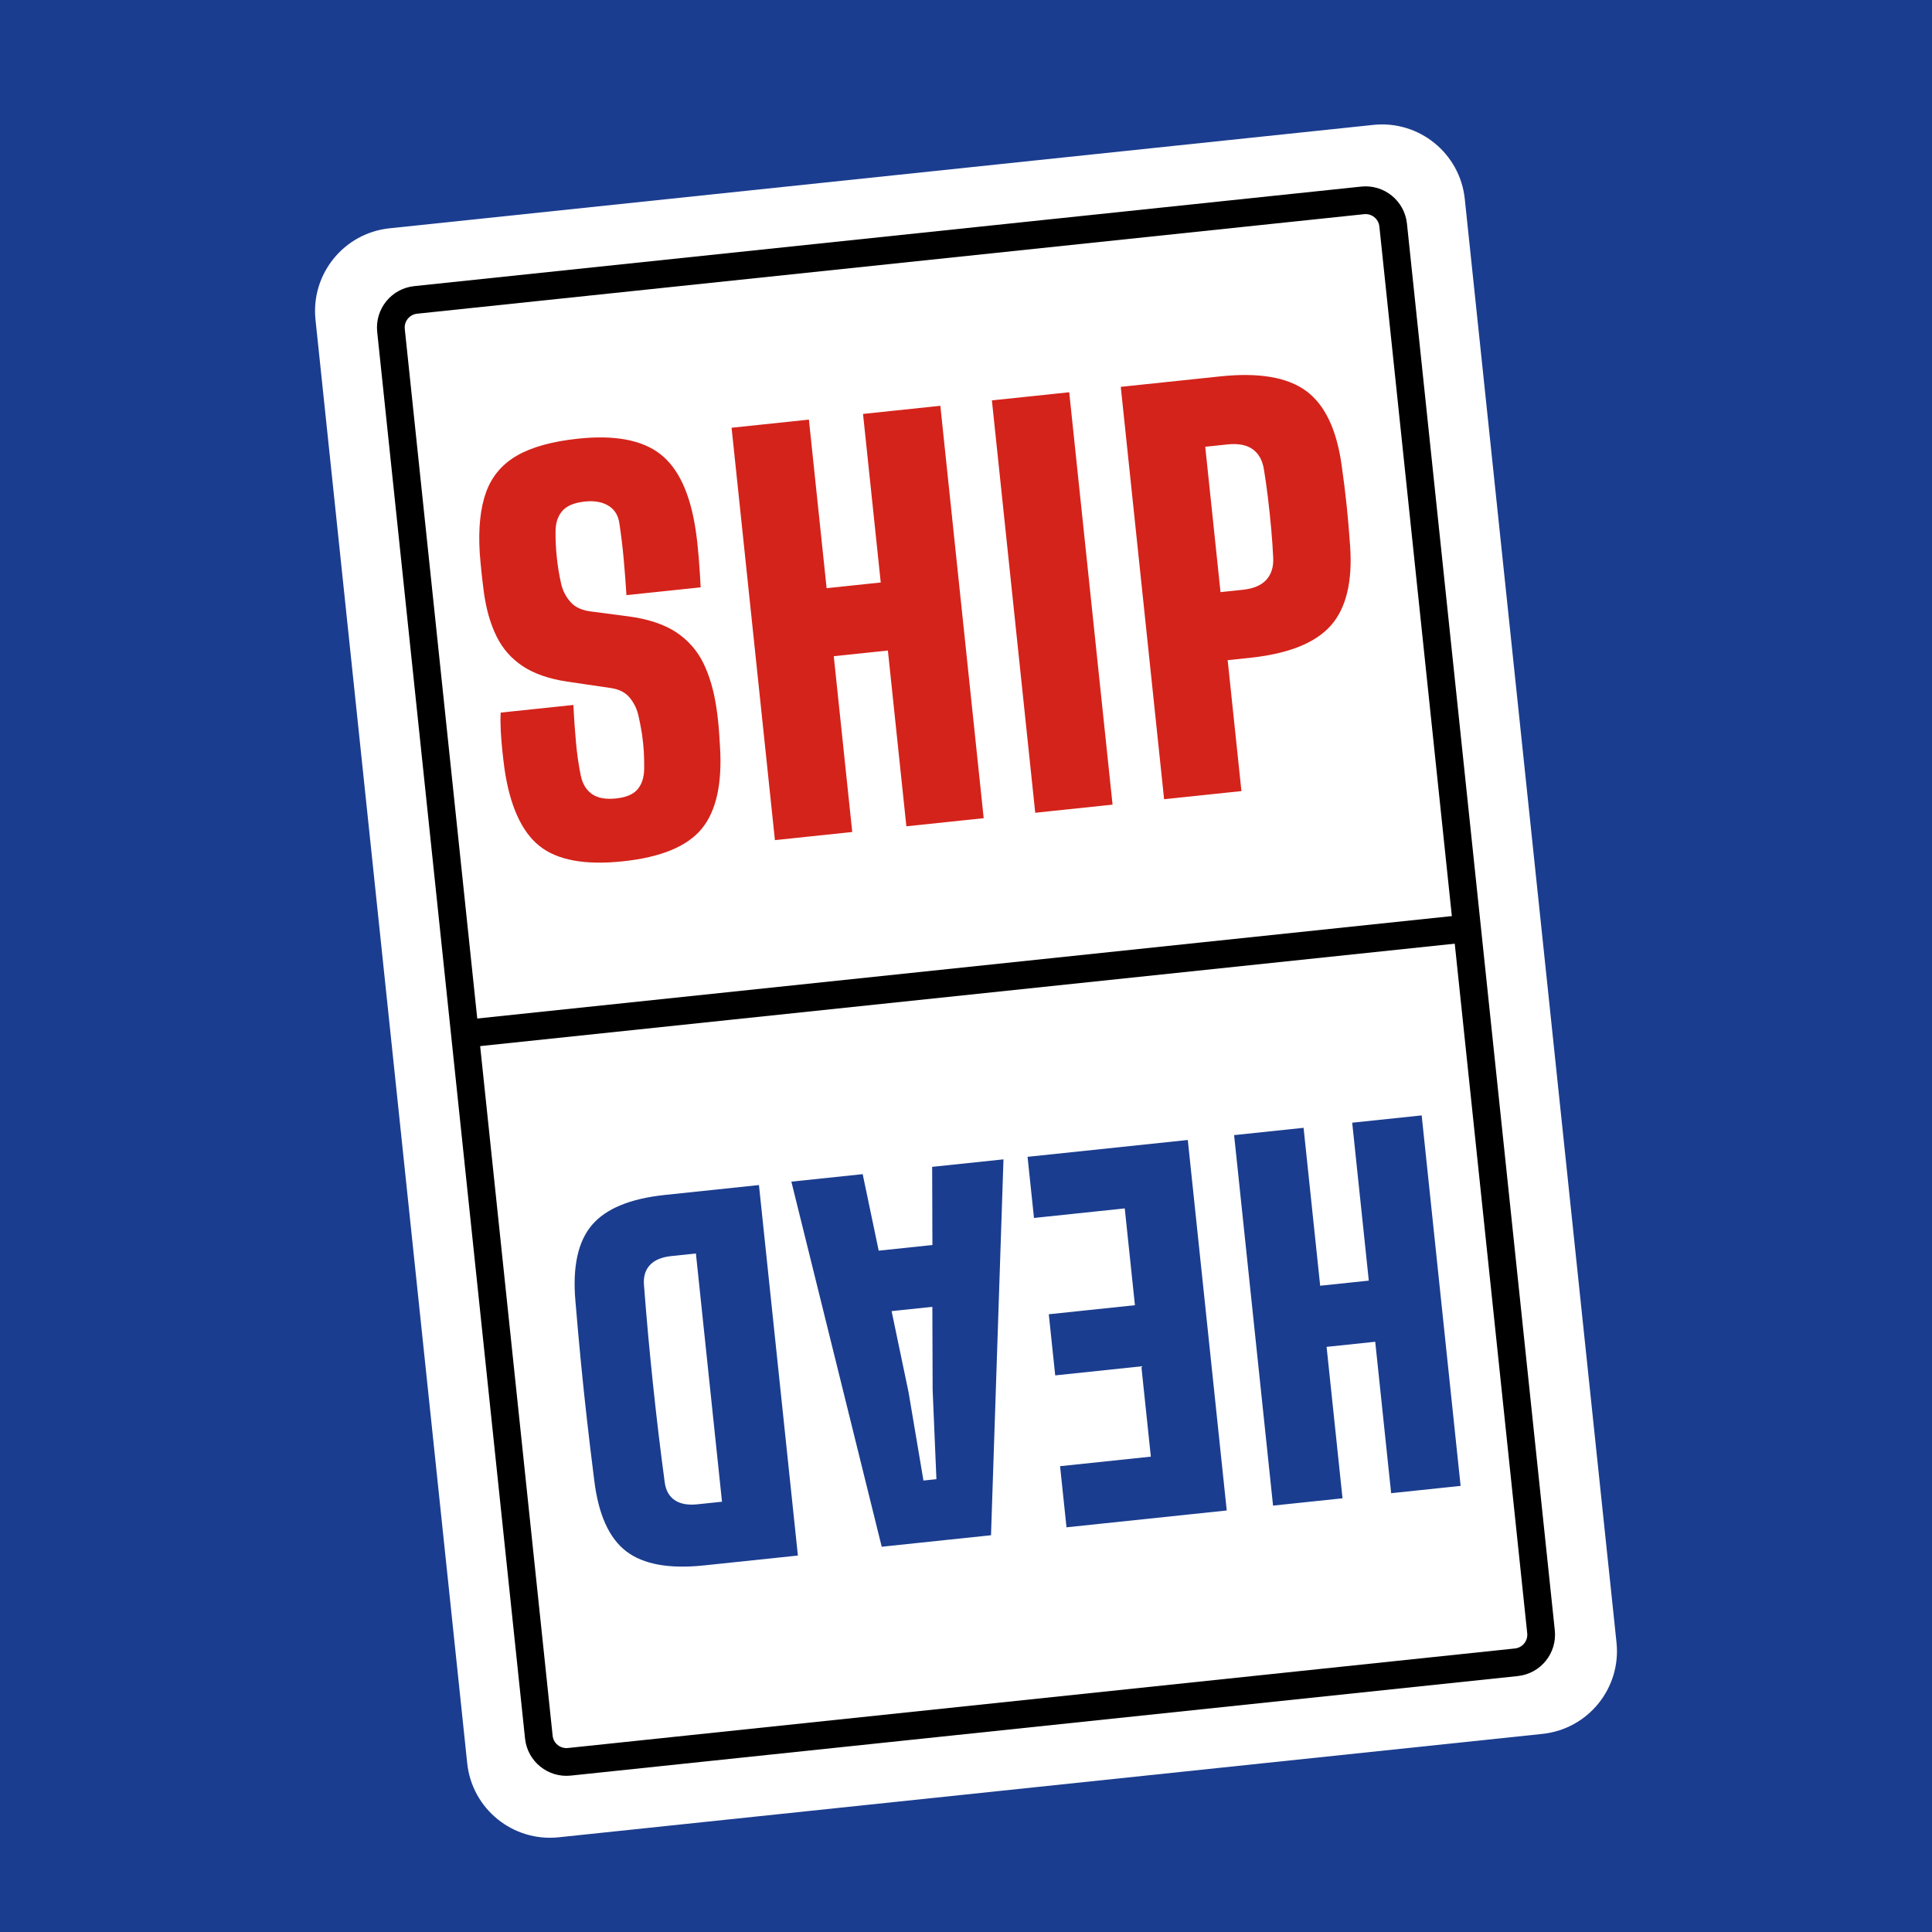
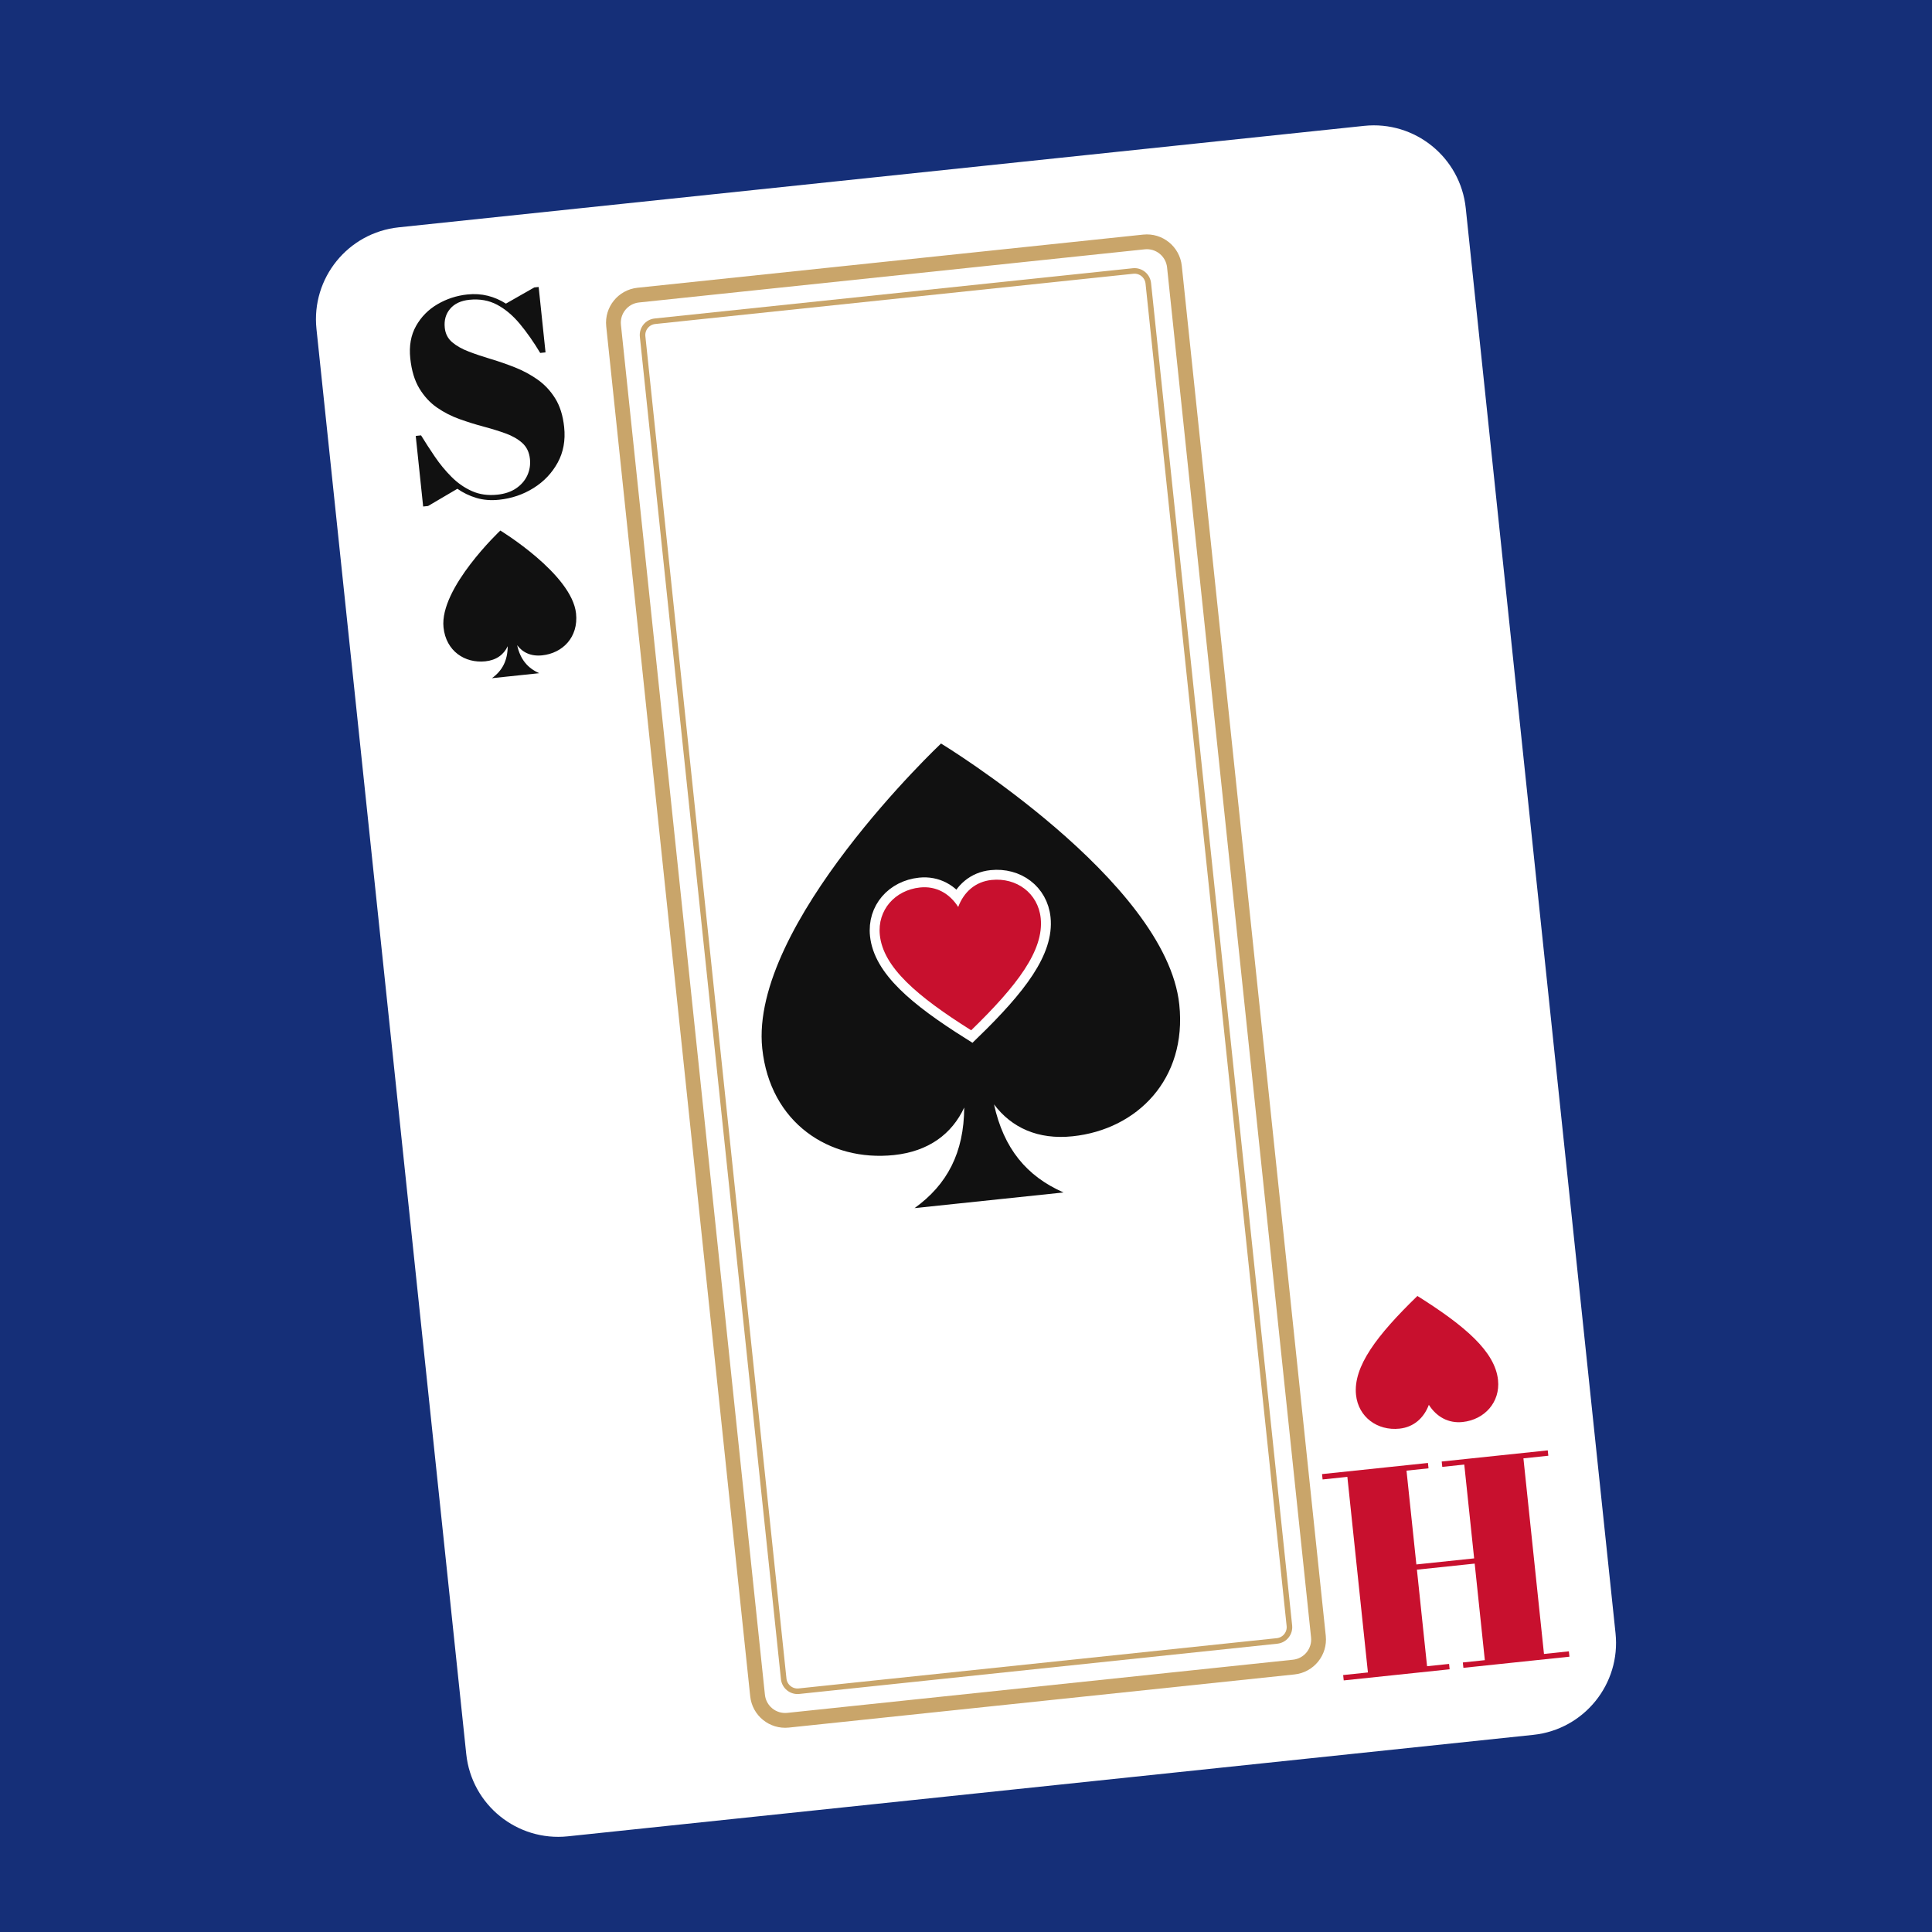
<svg xmlns="http://www.w3.org/2000/svg" viewBox="0 0 1024 1024">
-   <rect width="1024" height="1024" fill="#1b3d8f" />
+   <rect width="1024" height="1024" fill="#152f78" />
  <g transform="translate(512 520) rotate(-6) scale(2.45) translate(-125 -175)">
-     <rect width="250" height="350" rx="18" fill="#ffffff" />
-     <rect x="16" y="16" width="218" height="318" rx="6" fill="none" stroke="#000000" stroke-width="6" />
-     <path d="M16 175H234" stroke="#000000" stroke-width="6" />
-     <g fill="#d4231b" transform="translate(30 30)">
-       <path transform="translate(-2.80 110.35) scale(1.1213)" d="M23.75 1Q12.75 1 8.08-3.65Q3.40-8.30 2.95-19.10Q2.90-20.70 2.90-22.62Q2.90-24.55 3-26.48Q3.10-28.40 3.35-30L17.45-30Q17.25-26.35 17.20-22.80Q17.15-19.25 17.45-16.30Q17.70-13.85 19.23-12.53Q20.75-11.20 23.75-11.20Q26.70-11.20 28.08-12.53Q29.45-13.85 29.75-16.30Q29.95-18 30.03-19.68Q30.10-21.35 30.03-23.03Q29.95-24.70 29.75-26.40Q29.55-28.50 28.45-30.20Q27.35-31.90 24.95-32.50L16.75-34.60Q11.55-35.95 8.50-38.48Q5.45-41 4.08-44.75Q2.70-48.50 2.55-53.50Q2.50-55.70 2.50-57.43Q2.50-59.15 2.55-61Q2.85-68.15 4.98-72.55Q7.10-76.95 11.65-78.98Q16.20-81 23.75-81Q34.40-81 39.20-76.37Q44-71.75 44.45-61Q44.55-58.85 44.48-55.75Q44.40-52.65 44.25-50L29.85-50Q30-53.45 30.05-56.90Q30.10-60.35 29.95-63.80Q29.90-66.20 28.23-67.50Q26.55-68.80 23.75-68.80Q20.75-68.80 19.30-67.50Q17.85-66.20 17.55-63.80Q17.25-61.25 17.25-58.65Q17.25-56.05 17.55-53.50Q17.80-51.50 18.95-49.85Q20.10-48.20 22.65-47.60L29.75-45.90Q35.35-44.55 38.58-41.93Q41.80-39.30 43.23-35.43Q44.65-31.55 44.85-26.40Q44.90-25.25 44.90-24Q44.90-22.75 44.85-21.50Q44.80-20.25 44.75-19.10Q44.30-8.30 39.58-3.65Q34.85 1 23.75 1M68.40 0L53.40 0L53.40-80L68.40-80L68.40-47.30L78.90-47.30L78.90-80L93.90-80L93.90 0L78.90 0L78.90-34.10L68.40-34.10M118.90 0L103.90 0L103.90-80L118.90-80M143.90 0L128.90 0L128.90-80L148.20-80Q159.40-80 164.38-75.48Q169.35-70.95 169.70-60.50Q169.85-56.30 169.85-52.70Q169.85-49.10 169.70-44.90Q169.35-34.50 164.38-29.95Q159.40-25.40 148.20-25.40L143.90-25.40L143.90 0M143.90-66.80L143.90-38.60L148.20-38.60Q151.35-38.60 152.95-40.05Q154.55-41.50 154.70-44.10Q154.85-46.55 154.90-49.62Q154.95-52.70 154.90-55.78Q154.85-58.85 154.70-61.30Q154.55-63.95 152.95-65.37Q151.35-66.80 148.20-66.80" />
+     <rect width="250" height="350" rx="20" fill="#ffffff" />
+     <rect x="64" y="20" width="122" height="310" rx="6" fill="none" stroke="#c9a56a" stroke-width="3.2" />
+     <rect x="70" y="26" width="110" height="298" rx="3" fill="none" stroke="#c9a56a" stroke-width="1.2" />
+     <g transform="translate(71 119) scale(1.08)">
+       <path d="M50 4C50 4 8 36 8 61c0 15 11 24 24 24 7 0 12-3 15-8-1 9-5 15-12 19h30c-7-4-11-10-12-19 3 5 8 8 15 8 13 0 24-9 24-24C92 36 50 4 50 4z" fill="#111111" />
+       <g transform="translate(50 47) scale(.36) translate(-50 -49)">
+         <path d="M50 90C22 68 5 50 5 32 5 18 16 8 30 8c9 0 16 5 20 13 4-8 11-13 20-13 14 0 25 10 25 24 0 18-17 36-45 58z" fill="#c8102e" stroke="#ffffff" stroke-width="11" paint-order="stroke" />
+       </g>
    </g>
-     <g fill="#1b3d8f" transform="rotate(180 125 175) translate(30 30)">
-       <path transform="translate(-4.03 105.80) scale(1.0074)" d="M19 0L4 0L4-80L19-80L19-47.30L29.50-47.30L29.50-80L44.50-80L44.50 0L29.50 0L29.50-34.10L19-34.10M89.10 0L54.50 0L54.50-80L89.10-80L89.10-66.80L69.50-66.80L69.50-47.30L88.10-47.30L88.10-34.10L69.50-34.10L69.50-13.20L89.10-13.20M109.70 0L94.30 0L105.40-80L129-80L140.10 0L124.70 0L123-16.70L111.40-16.70L109.70 0M114.60-47.60L112.80-29.90L121.60-29.90L119.80-47.60L118.60-66.80L115.80-66.80M167.40 0L147.10 0L147.10-80L167.40-80Q178.65-80 183.68-75.23Q188.70-70.45 188.90-59.50Q189.05-52.55 189.10-46.30Q189.15-40.05 189.10-33.80Q189.05-27.55 188.90-20.60Q188.70-9.60 183.68-4.80Q178.65 0 167.40 0M162.10-66.80L162.10-13.20L167.40-13.20Q170.55-13.20 172.20-14.65Q173.85-16.10 173.90-18.80Q174.05-24.15 174.13-29.45Q174.20-34.75 174.20-40.05Q174.20-45.35 174.13-50.68Q174.05-56 173.90-61.30Q173.85-63.95 172.20-65.37Q170.55-66.80 167.40-66.80" />
+     <path fill="#111111" transform="translate(16.62 60.04) scale(0.5795)" d="M32.50 1.45Q27.85 1.45 24.13-0.10Q20.40-1.65 17.40-4.25L5.85 1L4 1L4-25.50L6-25.50Q7.95-21.40 10.30-17.03Q12.65-12.65 15.68-8.90Q18.70-5.15 22.70-2.83Q26.70-0.50 32-0.50Q36.20-0.50 39.23-2.12Q42.25-3.75 43.88-6.48Q45.50-9.20 45.50-12.50Q45.50-16.25 43.30-18.70Q41.10-21.15 37.50-22.90Q33.90-24.65 29.58-26.30Q25.25-27.95 20.93-30.03Q16.60-32.10 13-35.20Q9.40-38.30 7.20-42.98Q5-47.65 5-54.50Q5-61.50 8.40-66.30Q11.80-71.10 17.23-73.55Q22.65-76 28.70-76Q32.70-76 36.20-74.73Q39.70-73.45 42.65-71.10L53.80-76L55.45-76L55.45-51.45L53.45-51.45Q50.45-57.90 47.05-63Q43.65-68.10 39.33-71.03Q35-73.95 29.20-73.95Q24.45-73.95 21.73-71.35Q19-68.75 19-64.50Q19-61.15 21.20-58.85Q23.40-56.55 27-54.73Q30.60-52.90 34.93-51.10Q39.25-49.30 43.55-47.05Q47.85-44.80 51.45-41.65Q55.05-38.50 57.25-33.98Q59.45-29.45 59.45-23Q59.45-15.50 55.65-10.03Q51.85-4.55 45.70-1.55Q39.55 1.45 32.50 1.45" />
+     <svg x="17.84" y="66.16" width="34.32" height="34.32" viewBox="0 0 100 100">
+       <path d="M50 4C50 4 8 36 8 61c0 15 11 24 24 24 7 0 12-3 15-8-1 9-5 15-12 19h30c-7-4-11-10-12-19 3 5 8 8 15 8 13 0 24-9 24-24C92 36 50 4 50 4z" fill="#111111" />
+     </svg>
+     <g transform="rotate(180 125 175)">
+       <path fill="#c8102e" transform="translate(9.58 60.88) scale(0.5984)" d="M45-75L83.50-75L83.50-73.05L74.50-73.05L74.50-1.95L83.50-1.95L83.50 0L45 0L45-1.95L53-1.95L53-36.05L32-36.05L32-1.95L40-1.95L40 0L1.45 0L1.45-1.95L10.50-1.95L10.50-73.05L1.45-73.05L1.45-75L40-75L40-73.05L32-73.05L32-37.95L53-37.95L53-73.05L45-73.05" />
+       <svg x="17.84" y="66.16" width="34.32" height="34.32" viewBox="0 0 100 100">
+         <path d="M50 90C22 68 5 50 5 32 5 18 16 8 30 8c9 0 16 5 20 13 4-8 11-13 20-13 14 0 25 10 25 24 0 18-17 36-45 58z" fill="#c8102e" />
+       </svg>
    </g>
  </g>
</svg>
